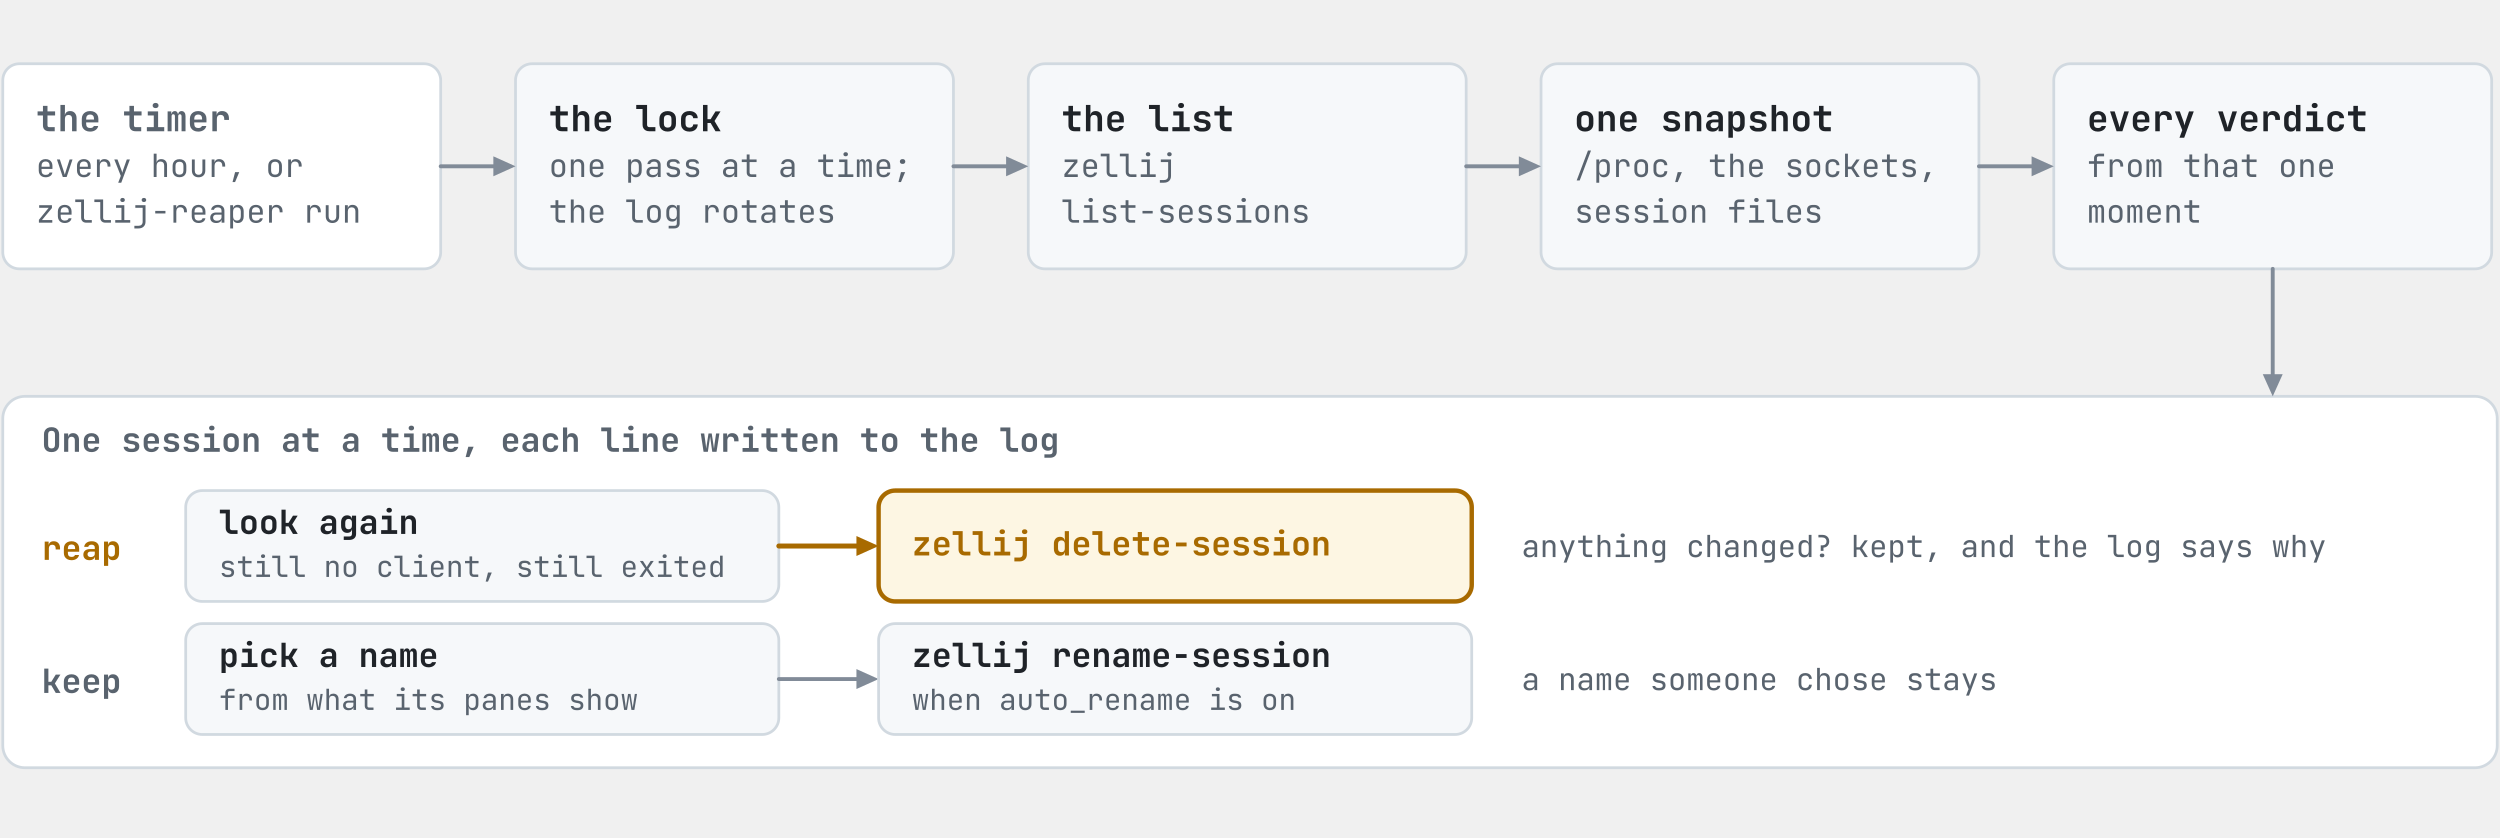
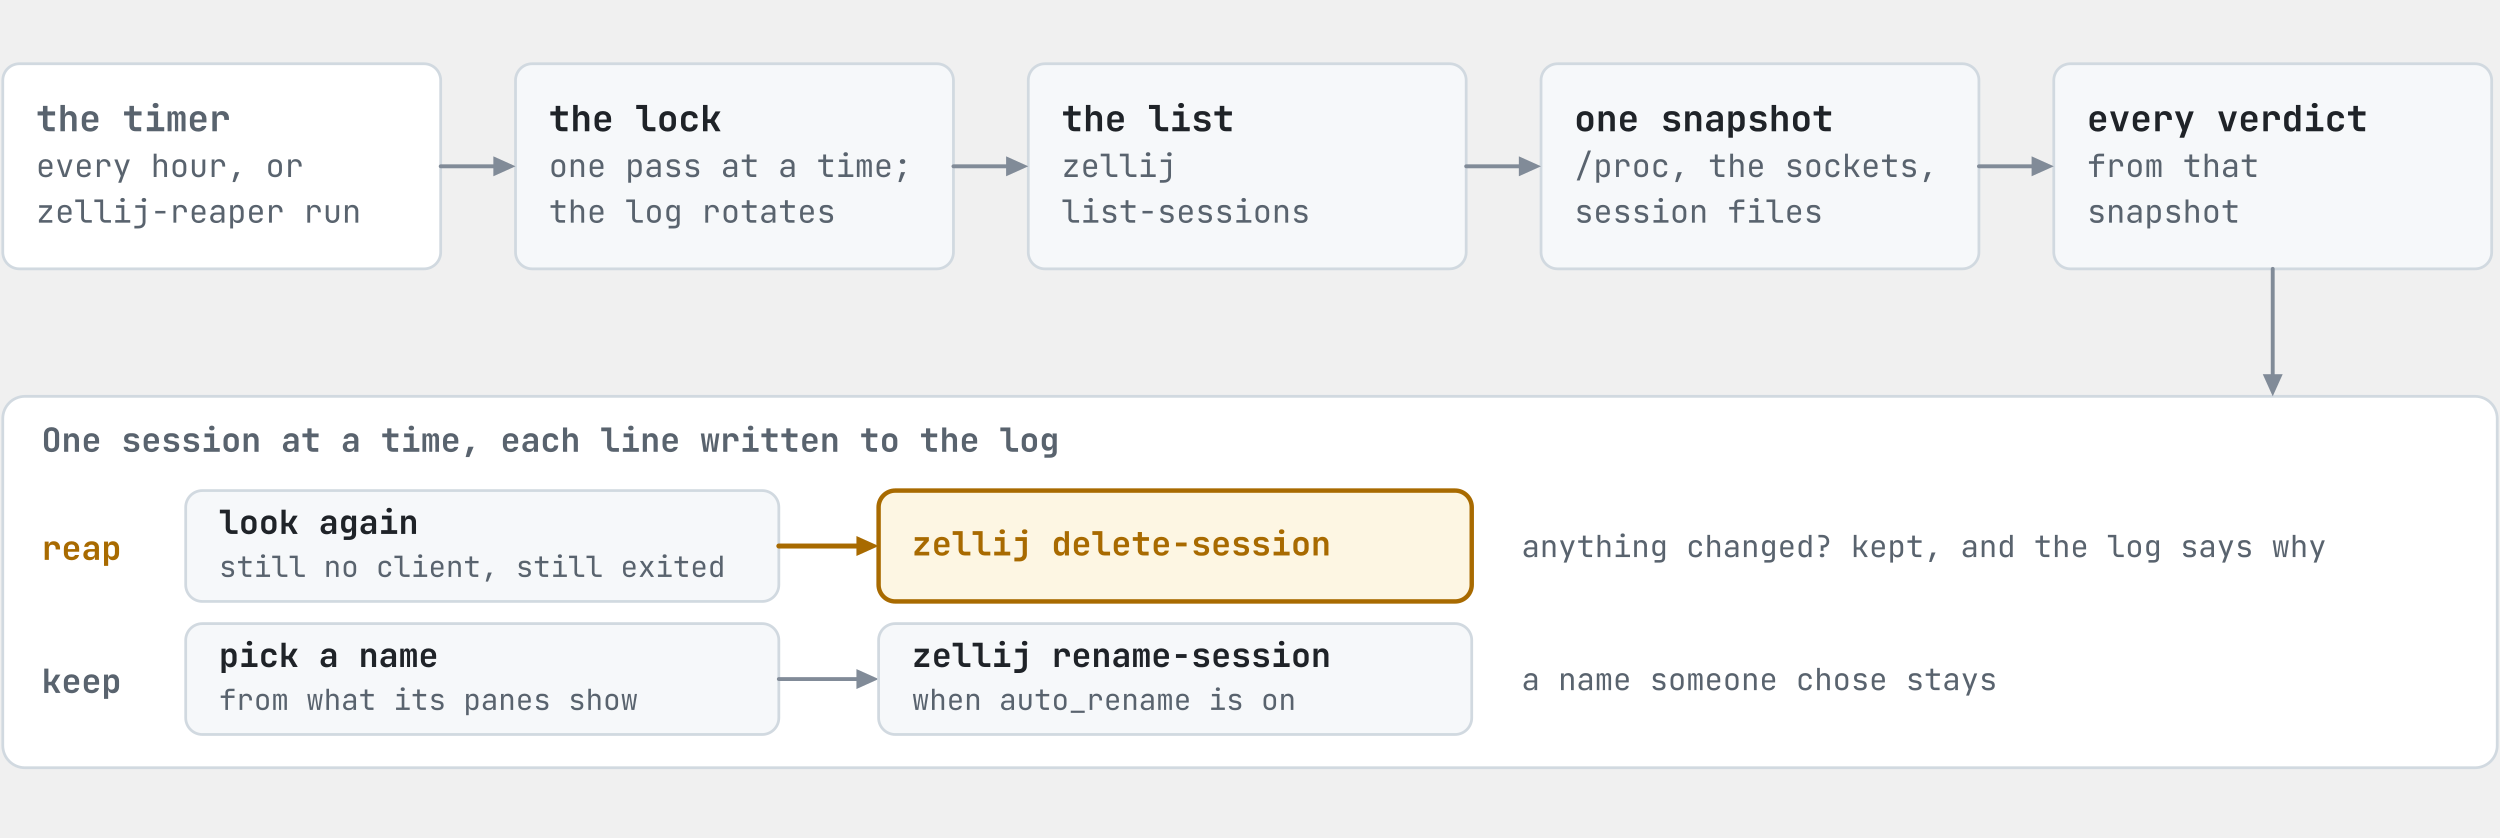
<svg xmlns="http://www.w3.org/2000/svg" viewBox="-1 -1 902 302" width="902" height="302" role="img" aria-label="A pass takes the lock and rotates the log, lists the sessions, reads one snapshot of the kernel's tables and zellij's files, and decides every session from it. Then it goes through them one at a time, writing each verdict to the log. Before it deletes a session it looks again, and a session that changed is kept. A session it keeps gets a name from what its panes show when auto_rename is on, unless someone chose its name.">
  <defs>
    <path id="g0" d="M360 0Q281 0 236 -44Q192 -88 192 -165V-437H43V-550H192V-705H318V-550H529V-437H318V-165Q318 -113 369 -113H519V0Z" />
    <path id="g1" d="M77 0V-730H202V-550L199 -445H233L199 -416Q199 -484 238 -522Q278 -560 347 -560Q428 -560 476 -506Q525 -452 525 -361V0H400V-348Q400 -398 374 -425Q348 -452 301 -452Q255 -452 228 -424Q202 -396 202 -344V0Z" />
    <path id="g2" d="M301 10Q231 10 179 -17Q127 -44 98 -92Q70 -141 70 -206V-344Q70 -409 98 -458Q127 -506 179 -533Q231 -560 301 -560Q370 -560 422 -533Q473 -506 502 -458Q530 -409 530 -344V-245H191V-206Q191 -148 219 -118Q247 -89 302 -89Q344 -89 370 -104Q396 -118 403 -146H526Q512 -75 450 -32Q389 10 301 10ZM409 -315V-345Q409 -402 382 -432Q355 -463 301 -463Q247 -463 219 -432Q191 -401 191 -344V-323L418 -325Z" />
    <path id="g3" d="M76 0V-114H268V-437H101V-550H388V-114H558V0ZM318 -642Q280 -642 258 -662Q236 -681 236 -714Q236 -747 258 -766Q280 -786 318 -786Q356 -786 378 -766Q400 -747 400 -714Q400 -681 378 -662Q356 -642 318 -642Z" />
    <path id="g4" d="M52 0V-550H154V-476H175L158 -458Q158 -504 184 -532Q210 -560 251 -560Q295 -560 320 -524Q344 -488 344 -427L322 -476H356L343 -458Q343 -504 369 -532Q395 -560 438 -560Q489 -560 519 -522Q549 -484 549 -419V0H439V-414Q439 -441 427 -456Q415 -472 392 -472Q370 -472 358 -457Q345 -442 345 -414V0H255V-414Q255 -442 243 -457Q231 -472 208 -472Q185 -472 174 -457Q162 -442 162 -414V0Z" />
    <path id="g5" d="M94 0V-550H212V-445H243L206 -381Q206 -470 246 -515Q286 -560 364 -560Q453 -560 504 -505Q555 -450 555 -353V-313H424V-344Q424 -397 396 -426Q369 -455 321 -455Q272 -455 246 -426Q219 -397 219 -344V0Z" />
    <path id="g6" d="M300 10Q235 10 186 -16Q138 -42 112 -90Q85 -137 85 -200V-350Q85 -414 112 -461Q138 -508 186 -534Q235 -560 300 -560Q365 -560 414 -534Q462 -508 488 -461Q515 -414 515 -350V-253H173V-200Q173 -135 206 -100Q239 -66 300 -66Q352 -66 384 -84Q416 -103 423 -140H513Q504 -71 446 -30Q387 10 300 10ZM427 -313V-350Q427 -415 394 -450Q362 -485 300 -485Q239 -485 206 -450Q173 -415 173 -350V-321H434Z" />
    <path id="g7" d="M239 0 55 -550H147L269 -180Q280 -147 289 -116Q298 -86 302 -69Q307 -86 316 -116Q325 -147 335 -180L454 -550H545L361 0Z" />
    <path id="g8" d="M111 0V-550H199V-445H220L191 -380Q191 -469 230 -514Q268 -560 344 -560Q431 -560 482 -506Q534 -451 534 -358V-325H444V-350Q444 -415 412 -450Q381 -484 323 -484Q266 -484 234 -449Q201 -414 201 -350V0Z" />
    <path id="g9" d="M178 180 259 -34 55 -550H155L283 -210Q290 -193 296 -170Q302 -146 306 -130Q310 -146 316 -170Q322 -193 328 -210L448 -550H545L274 180Z" />
    <path id="g10" d="M92 0V-730H182V-550V-445H201L182 -424Q182 -489 221 -524Q260 -560 329 -560Q412 -560 461 -509Q510 -458 510 -370V0H420V-360Q420 -419 388 -452Q357 -484 303 -484Q247 -484 214 -449Q182 -414 182 -350V0Z" />
    <path id="g11" d="M300 8Q234 8 186 -17Q138 -42 112 -90Q85 -137 85 -202V-348Q85 -414 112 -461Q138 -508 186 -533Q234 -558 300 -558Q366 -558 414 -533Q462 -508 488 -461Q515 -414 515 -349V-202Q515 -137 488 -90Q462 -42 414 -17Q366 8 300 8ZM300 -72Q359 -72 392 -105Q425 -138 425 -202V-348Q425 -412 392 -445Q359 -478 300 -478Q242 -478 208 -445Q175 -412 175 -348V-202Q175 -138 208 -105Q242 -72 300 -72Z" />
    <path id="g12" d="M299 10Q204 10 147 -46Q90 -103 90 -200V-550H180V-200Q180 -138 212 -104Q244 -69 299 -69Q355 -69 388 -104Q420 -138 420 -200V-550H510V-200Q510 -103 452 -46Q394 10 299 10Z" />
    <path id="g13" d="M165 160 245 -151H375L245 160Z" />
    <path id="g14" d="M90 0V-90L398 -468H98V-550H499V-460L185 -82H510V0Z" />
    <path id="g15" d="M375 0Q327 0 291 -19Q255 -38 235 -73Q215 -108 215 -155V-648H30V-730H305V-155Q305 -121 324 -102Q343 -82 375 -82H550V0Z" />
    <path id="g16" d="M85 0V-82H280V-468H110V-550H370V-82H555V0ZM315 -649Q282 -649 263 -666Q244 -683 244 -712Q244 -742 263 -760Q282 -777 315 -777Q348 -777 367 -760Q386 -742 386 -712Q386 -683 367 -666Q348 -649 315 -649Z" />
    <path id="g17" d="M85 180V97H214Q276 97 310 64Q345 30 345 -31V-468H115V-550H435V-31Q435 66 375 123Q315 180 214 180ZM385 -649Q352 -649 333 -666Q314 -683 314 -712Q314 -742 333 -760Q352 -777 385 -777Q418 -777 437 -760Q456 -742 456 -712Q456 -683 437 -666Q418 -649 385 -649Z" />
    <path id="g18" d="M140 -290V-370H460V-290Z" />
    <path id="g19" d="M252 10Q165 10 115 -34Q65 -79 65 -155Q65 -232 115 -276Q165 -320 250 -320H420V-375Q420 -426 390 -454Q359 -481 303 -481Q254 -481 221 -460Q188 -440 183 -405H93Q102 -476 160 -518Q218 -560 305 -560Q400 -560 455 -511Q510 -462 510 -378V0H422V-105H407L422 -120Q422 -60 376 -25Q329 10 252 10ZM274 -61Q338 -61 379 -93Q420 -125 420 -175V-253H252Q207 -253 181 -228Q155 -203 155 -160Q155 -114 186 -88Q218 -61 274 -61Z" />
    <path id="g20" d="M92 180V-550H182V-445H200L182 -424Q182 -487 224 -524Q265 -560 333 -560Q416 -560 466 -506Q515 -451 515 -356V-195Q515 -132 492 -86Q470 -40 430 -15Q389 10 333 10Q266 10 224 -27Q182 -64 182 -126L200 -105H180L182 20V180ZM303 -68Q360 -68 392 -102Q425 -136 425 -200V-350Q425 -414 392 -448Q360 -482 303 -482Q248 -482 215 -447Q182 -412 182 -350V-200Q182 -138 215 -103Q248 -68 303 -68Z" />
    <path id="g21" d="M92 0V-550H182V-445H201L182 -424Q182 -489 221 -524Q260 -560 329 -560Q412 -560 461 -509Q510 -458 510 -370V0H420V-360Q420 -419 388 -450Q357 -482 303 -482Q247 -482 214 -448Q182 -414 182 -350V0Z" />
    <path id="g22" d="M384 0Q330 0 290 -22Q249 -44 226 -84Q203 -125 203 -178V-617H27V-730H328V-178Q328 -148 346 -130Q363 -113 393 -113H559V0Z" />
    <path id="g23" d="M300 9Q230 9 178 -18Q127 -44 98 -92Q70 -141 70 -207V-343Q70 -409 98 -458Q127 -506 178 -532Q230 -559 300 -559Q371 -559 422 -532Q473 -506 502 -458Q530 -409 530 -344V-207Q530 -141 502 -92Q473 -44 422 -18Q371 9 300 9ZM300 -100Q350 -100 378 -128Q405 -155 405 -207V-343Q405 -396 378 -423Q350 -450 300 -450Q251 -450 223 -423Q195 -396 195 -343V-207Q195 -155 223 -128Q251 -100 300 -100Z" />
    <path id="g24" d="M303 10Q233 10 180 -16Q128 -43 99 -92Q70 -140 70 -206V-344Q70 -411 99 -459Q128 -507 180 -534Q233 -560 303 -560Q407 -560 469 -506Q531 -453 534 -361H409Q406 -404 378 -428Q351 -451 303 -451Q253 -451 224 -424Q195 -396 195 -345V-206Q195 -155 224 -127Q253 -99 303 -99Q351 -99 378 -122Q406 -146 409 -189H534Q531 -97 469 -44Q407 10 303 10Z" />
    <path id="g25" d="M80 0V-730H205V-334H292L426 -550H566L400 -284L569 0H426L292 -228H205V0Z" />
    <path id="g26" d="M283 8Q227 8 186 -10Q144 -27 120 -59Q95 -91 90 -135H180Q186 -106 212 -89Q239 -72 283 -72H325Q378 -72 404 -94Q430 -115 430 -151Q430 -186 406 -206Q383 -227 337 -234L263 -246Q182 -260 142 -296Q103 -333 103 -403Q103 -477 150 -518Q197 -558 291 -558H329Q408 -558 456 -521Q504 -484 514 -421H424Q418 -447 394 -462Q370 -478 329 -478H291Q240 -478 216 -459Q193 -440 193 -402Q193 -368 213 -352Q233 -336 276 -329L350 -317Q439 -303 480 -265Q520 -227 520 -155Q520 -79 472 -36Q423 8 325 8Z" />
    <path id="g27" d="M360 0Q289 0 250 -38Q210 -76 210 -145V-468H55V-550H210V-705H300V-550H520V-468H300V-145Q300 -82 360 -82H510V0Z" />
    <path id="g28" d="M66 0V-550H145V-484H163L149 -460Q149 -506 174 -533Q198 -560 240 -560Q286 -560 311 -526Q336 -492 336 -430L309 -484H351L332 -460Q332 -506 358 -533Q383 -560 425 -560Q477 -560 506 -521Q534 -482 534 -418V0H451V-419Q451 -453 436 -472Q422 -491 394 -491Q367 -491 352 -472Q336 -454 336 -420V0H264V-419Q264 -454 248 -472Q233 -491 205 -491Q177 -491 163 -472Q149 -454 149 -420V0Z" />
    <path id="g29" d="M170 160 250 -151H380L250 160ZM290 -410Q257 -410 236 -431Q215 -452 215 -485Q215 -517 236 -538Q258 -560 290 -560H310Q342 -560 364 -538Q385 -517 385 -485Q385 -452 364 -431Q343 -410 310 -410Z" />
    <path id="g30" d="M161 180V98H336Q378 98 398 79Q417 60 417 20V-50L419 -150H401L418 -165Q418 -105 378 -70Q338 -35 271 -35Q186 -35 137 -90Q88 -146 88 -240V-356Q88 -450 137 -505Q186 -560 271 -560Q338 -560 378 -525Q418 -490 418 -430L401 -445H418V-550H507V20Q507 94 462 137Q416 180 335 180ZM298 -113Q354 -113 386 -148Q418 -183 418 -245V-350Q418 -412 386 -447Q354 -482 298 -482Q241 -482 210 -448Q178 -414 178 -350V-245Q178 -181 210 -147Q241 -113 298 -113Z" />
    <path id="g31" d="M279 9Q216 9 169 -11Q122 -31 96 -66Q69 -102 67 -150H192Q194 -124 218 -108Q241 -92 279 -92H323Q369 -92 392 -110Q415 -128 415 -159Q415 -188 394 -204Q374 -221 331 -226L263 -236Q169 -249 125 -286Q81 -323 81 -397Q81 -474 133 -516Q185 -559 286 -559H324Q416 -559 471 -518Q526 -477 530 -408H405Q402 -430 380 -444Q359 -458 324 -458H286Q243 -458 224 -442Q204 -427 204 -397Q204 -369 221 -356Q238 -342 276 -336L347 -326Q445 -312 492 -274Q538 -235 538 -160Q538 -80 484 -36Q429 9 323 9Z" />
    <path id="g32" d="M77 0V-550H199V-445H233L199 -416Q199 -484 238 -522Q278 -560 347 -560Q428 -560 476 -506Q525 -452 525 -361V0H400V-348Q400 -398 374 -425Q348 -452 301 -452Q255 -452 228 -424Q202 -396 202 -344V0Z" />
    <path id="g33" d="M239 10Q154 10 105 -35Q56 -80 56 -156Q56 -237 110 -281Q164 -325 263 -325H400V-372Q400 -412 374 -434Q348 -457 303 -457Q262 -457 235 -439Q208 -421 203 -390H81Q90 -468 151 -514Q212 -560 307 -560Q408 -560 466 -510Q525 -459 525 -373V0H404V-96H384L404 -123Q404 -62 359 -26Q314 10 239 10ZM280 -84Q333 -84 366 -111Q400 -138 400 -181V-248H265Q227 -248 204 -226Q181 -204 181 -168Q181 -129 208 -106Q234 -84 280 -84Z" />
    <path id="g34" d="M77 180V-550H199V-445H227L199 -416Q199 -483 239 -522Q279 -560 347 -560Q430 -560 480 -503Q530 -446 530 -350V-201Q530 -137 508 -90Q485 -42 444 -16Q403 10 347 10Q279 10 239 -28Q199 -67 199 -134L227 -105H198L202 26V180ZM303 -98Q351 -98 378 -126Q405 -154 405 -206V-344Q405 -396 378 -424Q351 -452 303 -452Q256 -452 229 -424Q202 -395 202 -344V-206Q202 -155 229 -126Q256 -98 303 -98Z" />
    <path id="g35" d="M75 110 430 -830H525L170 110Z" />
    <path id="g36" d="M304 10Q238 10 188 -15Q139 -40 112 -88Q85 -135 85 -200V-350Q85 -416 112 -463Q139 -510 188 -535Q238 -560 304 -560Q399 -560 457 -509Q515 -458 518 -370H428Q425 -423 392 -452Q360 -480 304 -480Q245 -480 210 -446Q175 -413 175 -351V-200Q175 -138 210 -104Q245 -70 304 -70Q360 -70 392 -99Q425 -128 428 -180H518Q515 -92 457 -41Q399 10 304 10Z" />
    <path id="g37" d="M95 0V-730H185V-323H291L451 -550H554L369 -288L557 0H452L292 -245H185V0Z" />
    <path id="g38" d="M220 0V-413H60V-495H220V-590Q220 -655 261 -692Q302 -730 374 -730H535V-648H374Q343 -648 326 -634Q310 -619 310 -590V-495H535V-413H310V0Z" />
    <path id="g39" d="M220 0 39 -550H167L272 -216Q281 -186 290 -154Q298 -122 302 -103Q307 -122 315 -154Q323 -186 331 -215L434 -550H561L381 0Z" />
    <path id="g40" d="M166 180 243 -30 38 -550H175L277 -269Q285 -246 293 -214Q301 -181 305 -160Q310 -181 318 -214Q326 -246 334 -269L430 -550H562L297 180Z" />
    <path id="g41" d="M253 10Q171 10 120 -47Q70 -104 70 -200V-349Q70 -446 120 -503Q170 -560 253 -560Q321 -560 361 -522Q401 -483 401 -416L373 -445H402L398 -576V-730H523V0H401V-105H373L401 -134Q401 -67 361 -28Q321 10 253 10ZM297 -98Q345 -98 372 -126Q398 -155 398 -206V-344Q398 -395 372 -424Q345 -452 297 -452Q249 -452 222 -424Q195 -396 195 -344V-206Q195 -154 222 -126Q249 -98 297 -98Z" />
    <path id="g42" d="M300 10Q230 10 178 -16Q127 -43 100 -92Q72 -140 72 -206V-524Q72 -590 100 -638Q127 -687 178 -714Q230 -740 300 -740Q371 -740 422 -714Q473 -687 500 -638Q528 -590 528 -525V-206Q528 -140 500 -92Q473 -43 422 -16Q371 10 300 10ZM300 -100Q351 -100 377 -128Q403 -155 403 -206V-524Q403 -576 377 -603Q351 -630 300 -630Q249 -630 223 -603Q197 -576 197 -524V-206Q197 -155 224 -128Q250 -100 300 -100Z" />
    <path id="g43" d="M150 160 230 -151H390L260 160Z" />
    <path id="g44" d="M104 0 20 -550H124L170 -213Q174 -184 178 -149Q181 -114 183 -91Q186 -114 191 -149Q196 -184 200 -213L252 -550H349L400 -213Q404 -184 409 -148Q414 -113 417 -90Q419 -114 424 -150Q428 -185 431 -213L480 -550H580L494 0H365L317 -339Q313 -367 308 -402Q303 -436 300 -458Q297 -436 292 -402Q288 -367 283 -339L233 0Z" />
    <path id="g45" d="M152 180V76H315Q357 76 378 56Q399 35 399 -3V-44L401 -147H374L401 -174Q401 -107 362 -70Q322 -32 255 -32Q171 -32 122 -89Q72 -146 72 -243V-350Q72 -446 122 -503Q171 -560 255 -560Q322 -560 362 -522Q401 -485 401 -418L374 -445H401L398 -550H523V0Q523 83 468 132Q413 180 317 180ZM297 -140Q345 -140 372 -168Q398 -197 398 -248V-344Q398 -395 372 -424Q345 -452 297 -452Q249 -452 223 -424Q197 -396 197 -344V-248Q197 -196 223 -168Q249 -140 297 -140Z" />
    <path id="g46" d="M50 0 245 -283 62 -550H168L277 -380Q284 -369 290 -356Q297 -343 301 -335Q304 -343 310 -356Q317 -369 324 -380L434 -550H539L356 -282L550 0H444L326 -180Q319 -191 312 -206Q306 -220 301 -229Q297 -220 290 -206Q282 -191 274 -180L155 0Z" />
    <path id="g47" d="M268 10Q186 10 136 -45Q85 -100 85 -194V-355Q85 -450 135 -505Q185 -560 268 -560Q336 -560 377 -523Q418 -486 418 -424L400 -445H420L418 -570V-730H508V0H418V-105H400L418 -126Q418 -63 377 -26Q336 10 268 10ZM298 -68Q354 -68 386 -103Q418 -138 418 -200V-350Q418 -412 386 -447Q354 -482 298 -482Q241 -482 208 -448Q175 -414 175 -350V-200Q175 -136 208 -102Q241 -68 298 -68Z" />
    <path id="g48" d="M78 0V-113L365 -440H87V-550H511V-437L221 -110H522V0Z" />
    <path id="g49" d="M82 180V64H229Q279 64 306 37Q333 10 333 -39V-434H112V-550H458V-36Q458 64 398 122Q338 180 236 180ZM391 -642Q353 -642 331 -662Q309 -681 309 -714Q309 -747 331 -766Q353 -786 391 -786Q429 -786 451 -766Q473 -747 473 -714Q473 -681 451 -662Q429 -642 391 -642Z" />
    <path id="g50" d="M140 -272V-388H460V-272Z" />
    <path id="g51" d="M211 -205V-385H261Q325 -385 362 -420Q400 -456 400 -515Q400 -574 362 -610Q325 -645 260 -645H135V-730H260Q330 -730 382 -704Q433 -677 462 -629Q490 -581 490 -515Q490 -458 466 -412Q442 -367 400 -340Q357 -313 301 -310V-205ZM240 5Q214 5 197 -12Q180 -29 180 -55Q180 -81 197 -98Q214 -115 240 -115H270Q299 -115 314 -98Q330 -82 330 -56Q330 -30 313 -12Q296 5 270 5Z" />
    <path id="g52" d="M123 0 35 -550H115L170 -160Q173 -138 176 -112Q180 -87 182 -70Q184 -87 188 -112Q193 -138 196 -160L257 -550H343L404 -160Q407 -138 412 -112Q416 -87 418 -70Q420 -87 424 -112Q429 -138 432 -160L489 -550H565L473 0H374L315 -380Q311 -408 306 -436Q301 -464 299 -480Q297 -464 293 -436Q289 -408 284 -380L222 0Z" />
    <path id="g53" d="M60 100V25H540V100Z" />
  </defs>
  <rect x="0" y="22" width="158" height="74" rx="6" fill="#ffffff" stroke="#d1d9e0" stroke-width="1" />
  <g transform="scale(0.013)" fill="#59636e">
    <use href="#g0" x="923.1" y="3565.4" />
    <use href="#g1" x="1523.1" y="3565.4" />
    <use href="#g2" x="2123.1" y="3565.4" />
    <use href="#g0" x="3323.1" y="3565.4" />
    <use href="#g3" x="3923.1" y="3565.4" />
    <use href="#g4" x="4523.1" y="3565.4" />
    <use href="#g2" x="5123.1" y="3565.4" />
    <use href="#g5" x="5723.1" y="3565.4" />
  </g>
  <g transform="scale(0.0115)" fill="#59636e">
    <use href="#g6" x="1043.5" y="5465.2" />
    <use href="#g7" x="1643.5" y="5465.2" />
    <use href="#g6" x="2243.5" y="5465.2" />
    <use href="#g8" x="2843.5" y="5465.2" />
    <use href="#g9" x="3443.5" y="5465.2" />
    <use href="#g10" x="4643.5" y="5465.2" />
    <use href="#g11" x="5243.5" y="5465.2" />
    <use href="#g12" x="5843.5" y="5465.2" />
    <use href="#g8" x="6443.5" y="5465.2" />
    <use href="#g13" x="7043.5" y="5465.2" />
    <use href="#g11" x="8243.5" y="5465.2" />
    <use href="#g8" x="8843.5" y="5465.2" />
  </g>
  <g transform="scale(0.0115)" fill="#59636e">
    <use href="#g14" x="1043.5" y="6900.0" />
    <use href="#g6" x="1643.5" y="6900.0" />
    <use href="#g15" x="2243.5" y="6900.0" />
    <use href="#g15" x="2843.5" y="6900.0" />
    <use href="#g16" x="3443.5" y="6900.0" />
    <use href="#g17" x="4043.5" y="6900.0" />
    <use href="#g18" x="4643.5" y="6900.0" />
    <use href="#g8" x="5243.5" y="6900.0" />
    <use href="#g6" x="5843.5" y="6900.0" />
    <use href="#g19" x="6443.5" y="6900.0" />
    <use href="#g20" x="7043.5" y="6900.0" />
    <use href="#g6" x="7643.5" y="6900.0" />
    <use href="#g8" x="8243.5" y="6900.0" />
    <use href="#g8" x="9443.5" y="6900.0" />
    <use href="#g12" x="10043.5" y="6900.0" />
    <use href="#g21" x="10643.5" y="6900.0" />
  </g>
  <rect x="185" y="22" width="158" height="74" rx="6" fill="#f6f8fa" stroke="#d1d9e0" stroke-width="1" />
  <g transform="scale(0.013)" fill="#1f2328">
    <use href="#g0" x="15153.8" y="3565.4" />
    <use href="#g1" x="15753.8" y="3565.4" />
    <use href="#g2" x="16353.8" y="3565.4" />
    <use href="#g22" x="17553.8" y="3565.4" />
    <use href="#g23" x="18153.8" y="3565.4" />
    <use href="#g24" x="18753.8" y="3565.4" />
    <use href="#g25" x="19353.8" y="3565.4" />
  </g>
  <g transform="scale(0.0115)" fill="#59636e">
    <use href="#g11" x="17130.4" y="5465.2" />
    <use href="#g21" x="17730.4" y="5465.2" />
    <use href="#g6" x="18330.4" y="5465.2" />
    <use href="#g20" x="19530.4" y="5465.2" />
    <use href="#g19" x="20130.4" y="5465.2" />
    <use href="#g26" x="20730.4" y="5465.2" />
    <use href="#g26" x="21330.4" y="5465.2" />
    <use href="#g19" x="22530.4" y="5465.2" />
    <use href="#g27" x="23130.4" y="5465.2" />
    <use href="#g19" x="24330.4" y="5465.2" />
    <use href="#g27" x="25530.4" y="5465.2" />
    <use href="#g16" x="26130.4" y="5465.2" />
    <use href="#g28" x="26730.4" y="5465.2" />
    <use href="#g6" x="27330.4" y="5465.2" />
    <use href="#g29" x="27930.4" y="5465.2" />
  </g>
  <g transform="scale(0.0115)" fill="#59636e">
    <use href="#g27" x="17130.4" y="6900.0" />
    <use href="#g10" x="17730.4" y="6900.0" />
    <use href="#g6" x="18330.4" y="6900.0" />
    <use href="#g15" x="19530.4" y="6900.0" />
    <use href="#g11" x="20130.4" y="6900.0" />
    <use href="#g30" x="20730.4" y="6900.0" />
    <use href="#g8" x="21930.4" y="6900.0" />
    <use href="#g11" x="22530.4" y="6900.0" />
    <use href="#g27" x="23130.4" y="6900.0" />
    <use href="#g19" x="23730.4" y="6900.0" />
    <use href="#g27" x="24330.4" y="6900.0" />
    <use href="#g6" x="24930.4" y="6900.0" />
    <use href="#g26" x="25530.4" y="6900.0" />
  </g>
  <path d="M158,59.0 L178.0,59.0" fill="none" stroke="#818b98" stroke-width="1.4" stroke-linejoin="round" stroke-linecap="round" />
  <path d="M185,59.0 L177.0,62.6 L177.0,55.4 Z" fill="#818b98" />
  <rect x="370" y="22" width="158" height="74" rx="6" fill="#f6f8fa" stroke="#d1d9e0" stroke-width="1" />
  <g transform="scale(0.013)" fill="#1f2328">
    <use href="#g0" x="29384.6" y="3565.4" />
    <use href="#g1" x="29984.6" y="3565.4" />
    <use href="#g2" x="30584.6" y="3565.4" />
    <use href="#g22" x="31784.6" y="3565.4" />
    <use href="#g3" x="32384.6" y="3565.4" />
    <use href="#g31" x="32984.6" y="3565.4" />
    <use href="#g0" x="33584.6" y="3565.4" />
  </g>
  <g transform="scale(0.0115)" fill="#59636e">
    <use href="#g14" x="33217.4" y="5465.2" />
    <use href="#g6" x="33817.4" y="5465.2" />
    <use href="#g15" x="34417.4" y="5465.2" />
    <use href="#g15" x="35017.4" y="5465.2" />
    <use href="#g16" x="35617.4" y="5465.2" />
    <use href="#g17" x="36217.4" y="5465.2" />
  </g>
  <g transform="scale(0.0115)" fill="#59636e">
    <use href="#g15" x="33217.4" y="6900.0" />
    <use href="#g16" x="33817.4" y="6900.0" />
    <use href="#g26" x="34417.4" y="6900.0" />
    <use href="#g27" x="35017.4" y="6900.0" />
    <use href="#g18" x="35617.4" y="6900.0" />
    <use href="#g26" x="36217.4" y="6900.0" />
    <use href="#g6" x="36817.4" y="6900.0" />
    <use href="#g26" x="37417.4" y="6900.0" />
    <use href="#g26" x="38017.4" y="6900.0" />
    <use href="#g16" x="38617.4" y="6900.0" />
    <use href="#g11" x="39217.4" y="6900.0" />
    <use href="#g21" x="39817.4" y="6900.0" />
    <use href="#g26" x="40417.4" y="6900.0" />
  </g>
  <path d="M343,59.0 L363.0,59.0" fill="none" stroke="#818b98" stroke-width="1.4" stroke-linejoin="round" stroke-linecap="round" />
  <path d="M370,59.0 L362.0,62.6 L362.0,55.4 Z" fill="#818b98" />
  <rect x="555" y="22" width="158" height="74" rx="6" fill="#f6f8fa" stroke="#d1d9e0" stroke-width="1" />
  <g transform="scale(0.013)" fill="#1f2328">
    <use href="#g23" x="43615.4" y="3565.4" />
    <use href="#g32" x="44215.4" y="3565.4" />
    <use href="#g2" x="44815.4" y="3565.4" />
    <use href="#g31" x="46015.4" y="3565.4" />
    <use href="#g32" x="46615.4" y="3565.4" />
    <use href="#g33" x="47215.4" y="3565.4" />
    <use href="#g34" x="47815.4" y="3565.4" />
    <use href="#g31" x="48415.4" y="3565.4" />
    <use href="#g1" x="49015.4" y="3565.4" />
    <use href="#g23" x="49615.4" y="3565.4" />
    <use href="#g0" x="50215.4" y="3565.4" />
  </g>
  <g transform="scale(0.0115)" fill="#59636e">
    <use href="#g35" x="49304.3" y="5465.2" />
    <use href="#g20" x="49904.3" y="5465.2" />
    <use href="#g8" x="50504.3" y="5465.2" />
    <use href="#g11" x="51104.3" y="5465.2" />
    <use href="#g36" x="51704.3" y="5465.2" />
    <use href="#g13" x="52304.3" y="5465.2" />
    <use href="#g27" x="53504.3" y="5465.2" />
    <use href="#g10" x="54104.3" y="5465.2" />
    <use href="#g6" x="54704.3" y="5465.2" />
    <use href="#g26" x="55904.3" y="5465.2" />
    <use href="#g11" x="56504.3" y="5465.2" />
    <use href="#g36" x="57104.3" y="5465.2" />
    <use href="#g37" x="57704.3" y="5465.2" />
    <use href="#g6" x="58304.3" y="5465.2" />
    <use href="#g27" x="58904.3" y="5465.2" />
    <use href="#g26" x="59504.3" y="5465.2" />
    <use href="#g13" x="60104.3" y="5465.2" />
  </g>
  <g transform="scale(0.0115)" fill="#59636e">
    <use href="#g26" x="49304.3" y="6900.0" />
    <use href="#g6" x="49904.3" y="6900.0" />
    <use href="#g26" x="50504.3" y="6900.0" />
    <use href="#g26" x="51104.3" y="6900.0" />
    <use href="#g16" x="51704.3" y="6900.0" />
    <use href="#g11" x="52304.3" y="6900.0" />
    <use href="#g21" x="52904.3" y="6900.0" />
    <use href="#g38" x="54104.3" y="6900.0" />
    <use href="#g16" x="54704.3" y="6900.0" />
    <use href="#g15" x="55304.3" y="6900.0" />
    <use href="#g6" x="55904.3" y="6900.0" />
    <use href="#g26" x="56504.3" y="6900.0" />
  </g>
  <path d="M528,59.0 L548.0,59.0" fill="none" stroke="#818b98" stroke-width="1.4" stroke-linejoin="round" stroke-linecap="round" />
  <path d="M555,59.0 L547.0,62.6 L547.0,55.4 Z" fill="#818b98" />
  <rect x="740" y="22" width="158" height="74" rx="6" fill="#f6f8fa" stroke="#d1d9e0" stroke-width="1" />
  <g transform="scale(0.013)" fill="#1f2328">
    <use href="#g2" x="57846.2" y="3565.4" />
    <use href="#g39" x="58446.2" y="3565.4" />
    <use href="#g2" x="59046.2" y="3565.4" />
    <use href="#g5" x="59646.2" y="3565.4" />
    <use href="#g40" x="60246.2" y="3565.4" />
    <use href="#g39" x="61446.2" y="3565.4" />
    <use href="#g2" x="62046.2" y="3565.4" />
    <use href="#g5" x="62646.2" y="3565.4" />
    <use href="#g41" x="63246.2" y="3565.4" />
    <use href="#g3" x="63846.2" y="3565.4" />
    <use href="#g24" x="64446.2" y="3565.4" />
    <use href="#g0" x="65046.2" y="3565.4" />
  </g>
  <g transform="scale(0.0115)" fill="#59636e">
    <use href="#g38" x="65391.3" y="5465.2" />
    <use href="#g8" x="65991.3" y="5465.2" />
    <use href="#g11" x="66591.3" y="5465.2" />
    <use href="#g28" x="67191.3" y="5465.2" />
    <use href="#g27" x="68391.3" y="5465.2" />
    <use href="#g10" x="68991.3" y="5465.2" />
    <use href="#g19" x="69591.3" y="5465.2" />
    <use href="#g27" x="70191.3" y="5465.2" />
-     <use href="#g11" x="71391.3" y="5465.2" />
-     <use href="#g21" x="71991.3" y="5465.2" />
-     <use href="#g6" x="72591.3" y="5465.2" />
-   </g>
-   <g transform="scale(0.0115)" fill="#59636e">
-     <use href="#g28" x="65391.3" y="6900.0" />
-     <use href="#g11" x="65991.3" y="6900.0" />
-     <use href="#g28" x="66591.3" y="6900.0" />
-     <use href="#g6" x="67191.3" y="6900.0" />
-     <use href="#g21" x="67791.3" y="6900.0" />
-     <use href="#g27" x="68391.3" y="6900.0" />
+   </g>
+   <g transform="scale(0.0115)" fill="#59636e">
+     <use href="#g26" x="65391.3" y="6900.0" />
+     <use href="#g21" x="65991.3" y="6900.0" />
+     <use href="#g19" x="66591.3" y="6900.0" />
+     <use href="#g20" x="67191.3" y="6900.0" />
+     <use href="#g26" x="67791.3" y="6900.0" />
+     <use href="#g10" x="68391.3" y="6900.0" />
+     <use href="#g11" x="68991.3" y="6900.0" />
+     <use href="#g27" x="69591.3" y="6900.0" />
  </g>
  <path d="M713,59.0 L733.0,59.0" fill="none" stroke="#818b98" stroke-width="1.4" stroke-linejoin="round" stroke-linecap="round" />
  <path d="M740,59.0 L732.0,62.6 L732.0,55.4 Z" fill="#818b98" />
  <rect x="0" y="142" width="900" height="134" rx="8" fill="#ffffff" stroke="#d1d9e0" stroke-width="1" />
  <g transform="scale(0.012)" fill="#59636e">
    <use href="#g42" x="1166.7" y="13500.0" />
    <use href="#g32" x="1766.7" y="13500.0" />
    <use href="#g2" x="2366.7" y="13500.0" />
    <use href="#g31" x="3566.7" y="13500.0" />
    <use href="#g2" x="4166.7" y="13500.0" />
    <use href="#g31" x="4766.7" y="13500.0" />
    <use href="#g31" x="5366.7" y="13500.0" />
    <use href="#g3" x="5966.7" y="13500.0" />
    <use href="#g23" x="6566.7" y="13500.0" />
    <use href="#g32" x="7166.7" y="13500.0" />
    <use href="#g33" x="8366.7" y="13500.0" />
    <use href="#g0" x="8966.7" y="13500.0" />
    <use href="#g33" x="10166.7" y="13500.0" />
    <use href="#g0" x="11366.7" y="13500.0" />
    <use href="#g3" x="11966.7" y="13500.0" />
    <use href="#g4" x="12566.7" y="13500.0" />
    <use href="#g2" x="13166.7" y="13500.0" />
    <use href="#g43" x="13766.7" y="13500.0" />
    <use href="#g2" x="14966.7" y="13500.0" />
    <use href="#g33" x="15566.7" y="13500.0" />
    <use href="#g24" x="16166.7" y="13500.0" />
    <use href="#g1" x="16766.7" y="13500.0" />
    <use href="#g22" x="17966.7" y="13500.0" />
    <use href="#g3" x="18566.7" y="13500.0" />
    <use href="#g32" x="19166.7" y="13500.0" />
    <use href="#g2" x="19766.7" y="13500.0" />
    <use href="#g44" x="20966.7" y="13500.0" />
    <use href="#g5" x="21566.7" y="13500.0" />
    <use href="#g3" x="22166.7" y="13500.0" />
    <use href="#g0" x="22766.7" y="13500.0" />
    <use href="#g0" x="23366.7" y="13500.0" />
    <use href="#g2" x="23966.7" y="13500.0" />
    <use href="#g32" x="24566.7" y="13500.0" />
    <use href="#g0" x="25766.7" y="13500.0" />
    <use href="#g23" x="26366.7" y="13500.0" />
    <use href="#g0" x="27566.7" y="13500.0" />
    <use href="#g1" x="28166.7" y="13500.0" />
    <use href="#g2" x="28766.7" y="13500.0" />
    <use href="#g22" x="29966.7" y="13500.0" />
    <use href="#g23" x="30566.7" y="13500.0" />
    <use href="#g45" x="31166.7" y="13500.0" />
  </g>
  <path d="M819.0,96 L819.0,135.0" fill="none" stroke="#818b98" stroke-width="1.4" stroke-linejoin="round" stroke-linecap="round" />
  <path d="M819.0,142 L815.4,134.0 L822.6,134.0 Z" fill="#818b98" />
  <g transform="scale(0.012)" fill="#A86A00">
    <use href="#g5" x="1166.7" y="16750.0" />
    <use href="#g2" x="1766.7" y="16750.0" />
    <use href="#g33" x="2366.7" y="16750.0" />
    <use href="#g34" x="2966.7" y="16750.0" />
  </g>
  <rect x="66" y="176" width="214" height="40" rx="6" fill="#f6f8fa" stroke="#d1d9e0" stroke-width="1" />
  <g transform="scale(0.012)" fill="#1f2328">
    <use href="#g22" x="6500.0" y="15970.8" />
    <use href="#g23" x="7100.0" y="15970.8" />
    <use href="#g23" x="7700.0" y="15970.8" />
    <use href="#g25" x="8300.0" y="15970.8" />
    <use href="#g33" x="9500.0" y="15970.8" />
    <use href="#g45" x="10100.0" y="15970.8" />
    <use href="#g33" x="10700.0" y="15970.8" />
    <use href="#g3" x="11300.0" y="15970.8" />
    <use href="#g32" x="11900.0" y="15970.8" />
  </g>
  <g transform="scale(0.0105)" fill="#59636e">
    <use href="#g26" x="7428.6" y="19728.6" />
    <use href="#g27" x="8028.6" y="19728.6" />
    <use href="#g16" x="8628.6" y="19728.6" />
    <use href="#g15" x="9228.6" y="19728.6" />
    <use href="#g15" x="9828.6" y="19728.6" />
    <use href="#g21" x="11028.6" y="19728.6" />
    <use href="#g11" x="11628.6" y="19728.6" />
    <use href="#g36" x="12828.6" y="19728.6" />
    <use href="#g15" x="13428.6" y="19728.6" />
    <use href="#g16" x="14028.6" y="19728.6" />
    <use href="#g6" x="14628.6" y="19728.6" />
    <use href="#g21" x="15228.6" y="19728.6" />
    <use href="#g27" x="15828.6" y="19728.6" />
    <use href="#g13" x="16428.6" y="19728.6" />
    <use href="#g26" x="17628.6" y="19728.6" />
    <use href="#g27" x="18228.6" y="19728.6" />
    <use href="#g16" x="18828.6" y="19728.6" />
    <use href="#g15" x="19428.6" y="19728.6" />
    <use href="#g15" x="20028.6" y="19728.6" />
    <use href="#g6" x="21228.6" y="19728.6" />
    <use href="#g46" x="21828.6" y="19728.6" />
    <use href="#g16" x="22428.6" y="19728.6" />
    <use href="#g27" x="23028.6" y="19728.6" />
    <use href="#g6" x="23628.6" y="19728.6" />
    <use href="#g47" x="24228.6" y="19728.6" />
  </g>
  <path d="M280,196.0 L309.0,196.0" fill="none" stroke="#A86A00" stroke-width="1.8" stroke-linejoin="round" stroke-linecap="round" />
  <path d="M316,196.0 L308.0,199.6 L308.0,192.4 Z" fill="#A86A00" />
  <rect x="316" y="176" width="214" height="40" rx="6" fill="#fdf6e3" stroke="#A86A00" stroke-width="1.6" />
  <g transform="scale(0.012)" fill="#A86A00">
    <use href="#g48" x="27333.3" y="16616.7" />
    <use href="#g2" x="27933.3" y="16616.7" />
    <use href="#g22" x="28533.3" y="16616.7" />
    <use href="#g22" x="29133.3" y="16616.7" />
    <use href="#g3" x="29733.3" y="16616.7" />
    <use href="#g49" x="30333.3" y="16616.7" />
    <use href="#g41" x="31533.3" y="16616.7" />
    <use href="#g2" x="32133.3" y="16616.7" />
    <use href="#g22" x="32733.3" y="16616.7" />
    <use href="#g2" x="33333.3" y="16616.7" />
    <use href="#g0" x="33933.3" y="16616.7" />
    <use href="#g2" x="34533.3" y="16616.7" />
    <use href="#g50" x="35133.3" y="16616.7" />
    <use href="#g31" x="35733.3" y="16616.7" />
    <use href="#g2" x="36333.3" y="16616.7" />
    <use href="#g31" x="36933.3" y="16616.7" />
    <use href="#g31" x="37533.3" y="16616.7" />
    <use href="#g3" x="38133.3" y="16616.7" />
    <use href="#g23" x="38733.3" y="16616.7" />
    <use href="#g32" x="39333.3" y="16616.7" />
  </g>
  <g transform="scale(0.011)" fill="#59636e">
    <use href="#g19" x="49818.2" y="18181.8" />
    <use href="#g21" x="50418.2" y="18181.8" />
    <use href="#g9" x="51018.2" y="18181.8" />
    <use href="#g27" x="51618.2" y="18181.8" />
    <use href="#g10" x="52218.2" y="18181.8" />
    <use href="#g16" x="52818.2" y="18181.8" />
    <use href="#g21" x="53418.2" y="18181.8" />
    <use href="#g30" x="54018.2" y="18181.8" />
    <use href="#g36" x="55218.2" y="18181.8" />
    <use href="#g10" x="55818.2" y="18181.8" />
    <use href="#g19" x="56418.2" y="18181.8" />
    <use href="#g21" x="57018.2" y="18181.8" />
    <use href="#g30" x="57618.2" y="18181.8" />
    <use href="#g6" x="58218.2" y="18181.8" />
    <use href="#g47" x="58818.2" y="18181.8" />
    <use href="#g51" x="59418.2" y="18181.8" />
    <use href="#g37" x="60618.2" y="18181.8" />
    <use href="#g6" x="61218.2" y="18181.8" />
    <use href="#g20" x="61818.2" y="18181.8" />
    <use href="#g27" x="62418.2" y="18181.8" />
    <use href="#g13" x="63018.2" y="18181.8" />
    <use href="#g19" x="64218.2" y="18181.8" />
    <use href="#g21" x="64818.2" y="18181.8" />
    <use href="#g47" x="65418.2" y="18181.8" />
    <use href="#g27" x="66618.2" y="18181.8" />
    <use href="#g10" x="67218.2" y="18181.8" />
    <use href="#g6" x="67818.2" y="18181.8" />
    <use href="#g15" x="69018.2" y="18181.8" />
    <use href="#g11" x="69618.2" y="18181.8" />
    <use href="#g30" x="70218.2" y="18181.8" />
    <use href="#g26" x="71418.2" y="18181.8" />
    <use href="#g19" x="72018.2" y="18181.8" />
    <use href="#g9" x="72618.2" y="18181.8" />
    <use href="#g26" x="73218.2" y="18181.8" />
    <use href="#g52" x="74418.2" y="18181.8" />
    <use href="#g10" x="75018.2" y="18181.8" />
    <use href="#g9" x="75618.2" y="18181.8" />
  </g>
  <g transform="scale(0.012)" fill="#59636e">
    <use href="#g25" x="1166.7" y="20750.0" />
    <use href="#g2" x="1766.7" y="20750.0" />
    <use href="#g2" x="2366.7" y="20750.0" />
    <use href="#g34" x="2966.7" y="20750.0" />
  </g>
  <rect x="66" y="224" width="214" height="40" rx="6" fill="#f6f8fa" stroke="#d1d9e0" stroke-width="1" />
  <g transform="scale(0.012)" fill="#1f2328">
    <use href="#g34" x="6500.0" y="19970.8" />
    <use href="#g3" x="7100.0" y="19970.8" />
    <use href="#g24" x="7700.0" y="19970.8" />
    <use href="#g25" x="8300.0" y="19970.8" />
    <use href="#g33" x="9500.0" y="19970.8" />
    <use href="#g32" x="10700.0" y="19970.8" />
    <use href="#g33" x="11300.0" y="19970.8" />
    <use href="#g4" x="11900.0" y="19970.8" />
    <use href="#g2" x="12500.0" y="19970.8" />
  </g>
  <g transform="scale(0.0105)" fill="#59636e">
    <use href="#g38" x="7428.6" y="24300.0" />
    <use href="#g8" x="8028.6" y="24300.0" />
    <use href="#g11" x="8628.6" y="24300.0" />
    <use href="#g28" x="9228.6" y="24300.0" />
    <use href="#g52" x="10428.6" y="24300.0" />
    <use href="#g10" x="11028.6" y="24300.0" />
    <use href="#g19" x="11628.6" y="24300.0" />
    <use href="#g27" x="12228.6" y="24300.0" />
    <use href="#g16" x="13428.6" y="24300.0" />
    <use href="#g27" x="14028.6" y="24300.0" />
    <use href="#g26" x="14628.6" y="24300.0" />
    <use href="#g20" x="15828.6" y="24300.0" />
    <use href="#g19" x="16428.6" y="24300.0" />
    <use href="#g21" x="17028.6" y="24300.0" />
    <use href="#g6" x="17628.6" y="24300.0" />
    <use href="#g26" x="18228.6" y="24300.0" />
    <use href="#g26" x="19428.6" y="24300.0" />
    <use href="#g10" x="20028.6" y="24300.0" />
    <use href="#g11" x="20628.6" y="24300.0" />
    <use href="#g52" x="21228.6" y="24300.0" />
  </g>
  <path d="M280,244.0 L309.0,244.0" fill="none" stroke="#818b98" stroke-width="1.4" stroke-linejoin="round" stroke-linecap="round" />
  <path d="M316,244.0 L308.0,247.6 L308.0,240.4 Z" fill="#818b98" />
  <rect x="316" y="224" width="214" height="40" rx="6" fill="#f6f8fa" stroke="#d1d9e0" stroke-width="1" />
  <g transform="scale(0.012)" fill="#1f2328">
    <use href="#g48" x="27333.3" y="19970.8" />
    <use href="#g2" x="27933.3" y="19970.8" />
    <use href="#g22" x="28533.3" y="19970.8" />
    <use href="#g22" x="29133.3" y="19970.8" />
    <use href="#g3" x="29733.3" y="19970.8" />
    <use href="#g49" x="30333.3" y="19970.8" />
    <use href="#g5" x="31533.3" y="19970.8" />
    <use href="#g2" x="32133.3" y="19970.8" />
    <use href="#g32" x="32733.3" y="19970.8" />
    <use href="#g33" x="33333.3" y="19970.8" />
    <use href="#g4" x="33933.3" y="19970.8" />
    <use href="#g2" x="34533.3" y="19970.8" />
    <use href="#g50" x="35133.3" y="19970.8" />
    <use href="#g31" x="35733.3" y="19970.8" />
    <use href="#g2" x="36333.3" y="19970.8" />
    <use href="#g31" x="36933.3" y="19970.8" />
    <use href="#g31" x="37533.3" y="19970.8" />
    <use href="#g3" x="38133.3" y="19970.8" />
    <use href="#g23" x="38733.3" y="19970.8" />
    <use href="#g32" x="39333.3" y="19970.8" />
  </g>
  <g transform="scale(0.0105)" fill="#59636e">
    <use href="#g52" x="31238.1" y="24300.0" />
    <use href="#g10" x="31838.1" y="24300.0" />
    <use href="#g6" x="32438.1" y="24300.0" />
    <use href="#g21" x="33038.1" y="24300.0" />
    <use href="#g19" x="34238.1" y="24300.0" />
    <use href="#g12" x="34838.1" y="24300.0" />
    <use href="#g27" x="35438.1" y="24300.0" />
    <use href="#g11" x="36038.1" y="24300.0" />
    <use href="#g53" x="36638.1" y="24300.0" />
    <use href="#g8" x="37238.1" y="24300.0" />
    <use href="#g6" x="37838.1" y="24300.0" />
    <use href="#g21" x="38438.1" y="24300.0" />
    <use href="#g19" x="39038.1" y="24300.0" />
    <use href="#g28" x="39638.1" y="24300.0" />
    <use href="#g6" x="40238.1" y="24300.0" />
    <use href="#g16" x="41438.1" y="24300.0" />
    <use href="#g26" x="42038.1" y="24300.0" />
    <use href="#g11" x="43238.1" y="24300.0" />
    <use href="#g21" x="43838.1" y="24300.0" />
  </g>
  <g transform="scale(0.011)" fill="#59636e">
    <use href="#g19" x="49818.2" y="22545.5" />
    <use href="#g21" x="51018.2" y="22545.5" />
    <use href="#g19" x="51618.2" y="22545.5" />
    <use href="#g28" x="52218.2" y="22545.5" />
    <use href="#g6" x="52818.2" y="22545.5" />
    <use href="#g26" x="54018.2" y="22545.5" />
    <use href="#g11" x="54618.2" y="22545.5" />
    <use href="#g28" x="55218.2" y="22545.5" />
    <use href="#g6" x="55818.2" y="22545.5" />
    <use href="#g11" x="56418.2" y="22545.5" />
    <use href="#g21" x="57018.2" y="22545.5" />
    <use href="#g6" x="57618.2" y="22545.5" />
    <use href="#g36" x="58818.2" y="22545.5" />
    <use href="#g10" x="59418.2" y="22545.5" />
    <use href="#g11" x="60018.2" y="22545.5" />
    <use href="#g26" x="60618.2" y="22545.5" />
    <use href="#g6" x="61218.2" y="22545.5" />
    <use href="#g26" x="62418.2" y="22545.5" />
    <use href="#g27" x="63018.2" y="22545.5" />
    <use href="#g19" x="63618.2" y="22545.5" />
    <use href="#g9" x="64218.2" y="22545.5" />
    <use href="#g26" x="64818.2" y="22545.5" />
  </g>
</svg>
